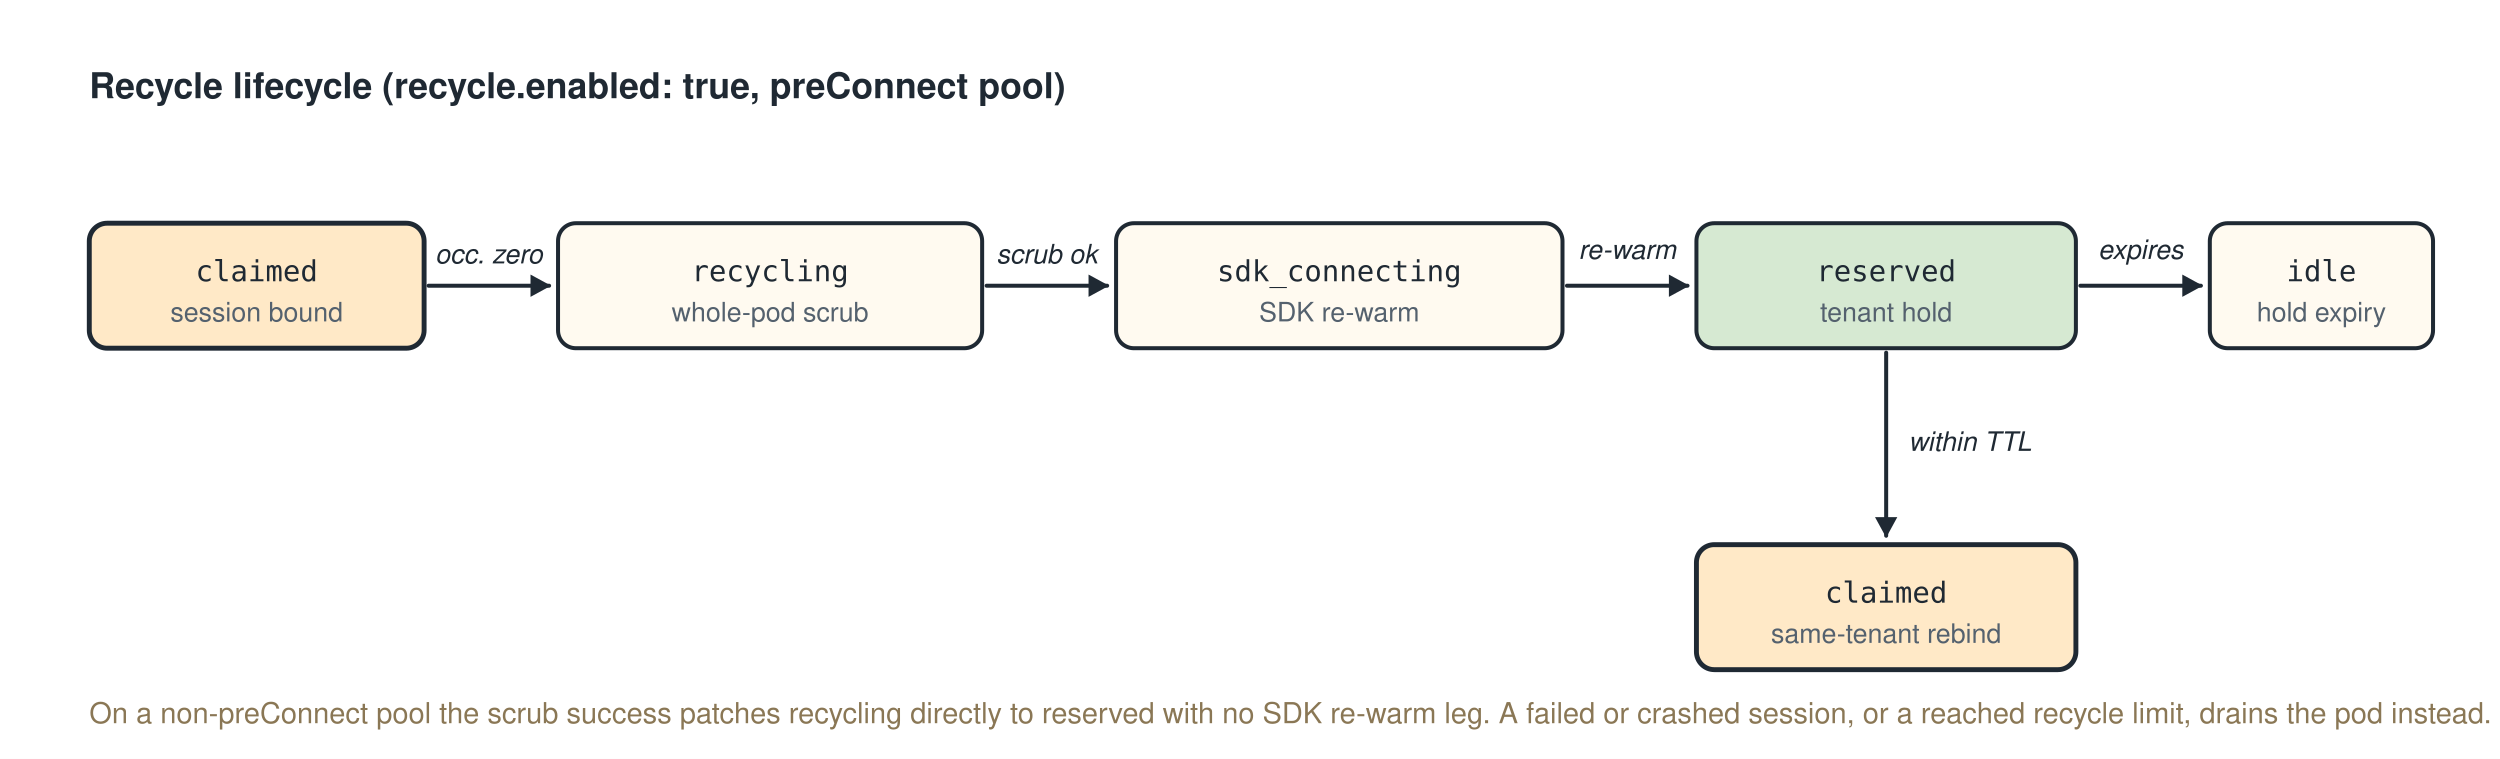
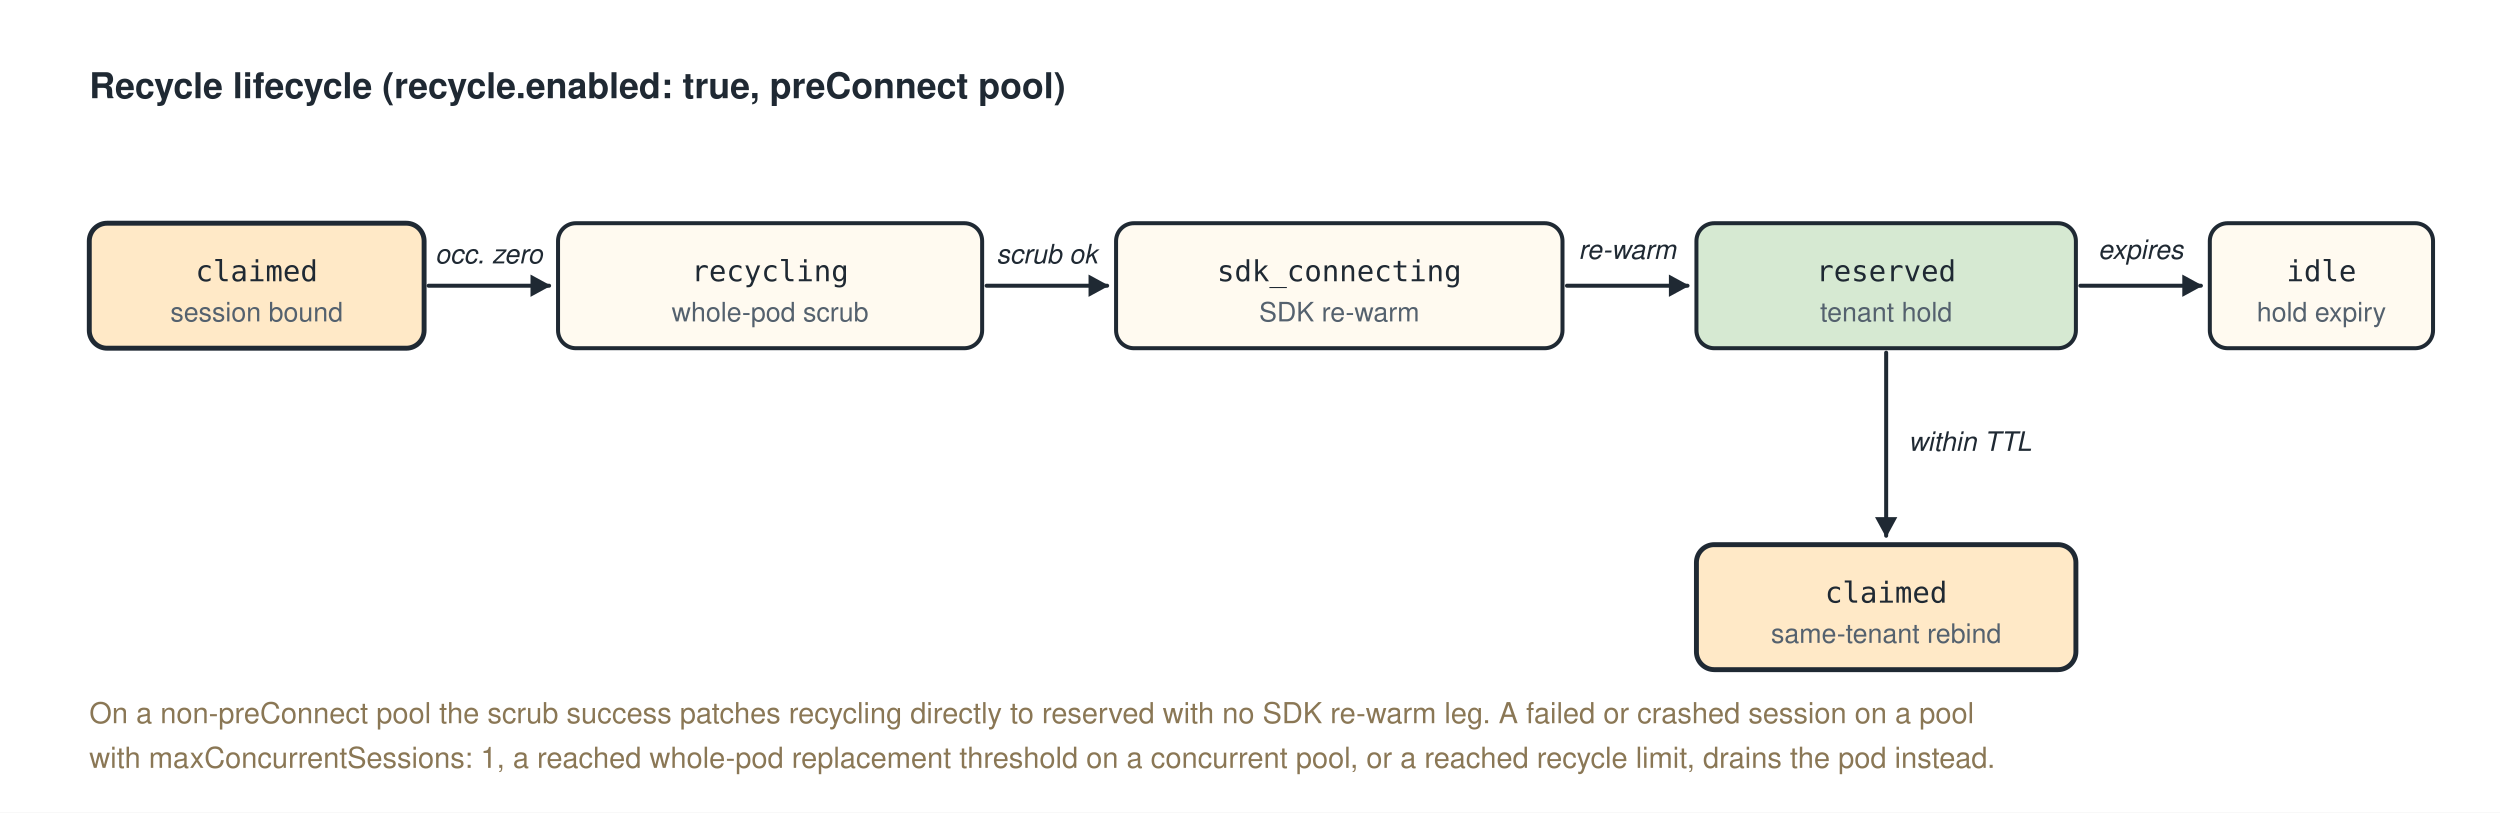
- <svg xmlns="http://www.w3.org/2000/svg" viewBox="0 0 1120 340" font-family="Helvetica, Arial, sans-serif">
+ <svg xmlns="http://www.w3.org/2000/svg" viewBox="0 0 1120 364" font-family="Helvetica, Arial, sans-serif">
  <defs>
    <style>
      .b-bg { fill: #ffffff; }
      .card { fill: #fffaf0; stroke: #1f2933; stroke-width: 1.8; }
      .card-primary { fill: #ffe9c7; stroke: #1f2933; stroke-width: 2.2; }
      .card-accent { fill: #d6e9d2; stroke: #1f2933; stroke-width: 1.8; }
      .title { fill: #1f2933; font-size: 16px; font-weight: bold; }
      .mono { font-family: 'SF Mono','Menlo','Consolas',monospace; fill: #1f2933; font-size: 13px; }
      .sub { fill: #54616e; font-size: 12px; }
      .body { fill: #1f2933; font-size: 12px; font-style: italic; }
      .foot { fill: #8a7755; font-size: 13px; }
      .ln { stroke: #1f2933; stroke-width: 1.8; fill: none; stroke-linecap: round; }
    </style>
    <marker id="ar" viewBox="0 0 12 12" refX="10" refY="6" markerWidth="10" markerHeight="10" markerUnits="userSpaceOnUse" orient="auto">
      <path d="M 0 0 L 11 6 L 0 12 z" fill="#1f2933" />
    </marker>
  </defs>
-   <rect class="b-bg" width="1120" height="340" />
+   <rect class="b-bg" width="1120" height="364" />
  <text class="title" x="40" y="44">Recycle lifecycle (recycle.enabled: true, preConnect pool)</text>
  <rect class="card-primary" x="40" y="100" width="150" height="56" rx="8" />
  <text class="mono" x="115" y="126" text-anchor="middle">claimed</text>
  <text class="sub" x="115" y="144" text-anchor="middle">session bound</text>
  <rect class="card" x="250" y="100" width="190" height="56" rx="8" />
  <text class="mono" x="345" y="126" text-anchor="middle">recycling</text>
  <text class="sub" x="345" y="144" text-anchor="middle">whole-pod scrub</text>
  <rect class="card" x="500" y="100" width="200" height="56" rx="8" />
  <text class="mono" x="600" y="126" text-anchor="middle">sdk_connecting</text>
  <text class="sub" x="600" y="144" text-anchor="middle">SDK re-warm</text>
  <rect class="card-accent" x="760" y="100" width="170" height="56" rx="8" />
  <text class="mono" x="845" y="126" text-anchor="middle">reserved</text>
  <text class="sub" x="845" y="144" text-anchor="middle">tenant hold</text>
  <rect class="card-primary" x="760" y="244" width="170" height="56" rx="8" />
  <text class="mono" x="845" y="270" text-anchor="middle">claimed</text>
  <text class="sub" x="845" y="288" text-anchor="middle">same-tenant rebind</text>
  <rect class="card" x="990" y="100" width="100" height="56" rx="8" />
  <text class="mono" x="1040" y="126" text-anchor="middle">idle</text>
  <text class="sub" x="1040" y="144" text-anchor="middle">hold expiry</text>
  <path class="ln" d="M 192 128 L 246 128" marker-end="url(#ar)" />
  <text class="body" x="219" y="118" text-anchor="middle">occ. zero</text>
  <path class="ln" d="M 442 128 L 496 128" marker-end="url(#ar)" />
  <text class="body" x="469" y="118" text-anchor="middle">scrub ok</text>
  <path class="ln" d="M 702 128 L 756 128" marker-end="url(#ar)" />
  <text class="body" x="729" y="116" text-anchor="middle">re-warm</text>
  <path class="ln" d="M 845 158 L 845 240" marker-end="url(#ar)" />
  <text class="body" x="855" y="202" text-anchor="start">within TTL</text>
  <path class="ln" d="M 932 128 L 986 128" marker-end="url(#ar)" />
  <text class="body" x="959" y="116" text-anchor="middle">expires</text>
-   <text class="foot" x="40" y="324">On a non-preConnect pool the scrub success patches recycling directly to reserved with no SDK re-warm leg. A failed or crashed session, or a reached recycle limit, drains the pod instead.</text>
+   <text class="foot" x="40" y="324">On a non-preConnect pool the scrub success patches recycling directly to reserved with no SDK re-warm leg. A failed or crashed session on a pool</text>
+   <text class="foot" x="40" y="344">with maxConcurrentSessions: 1, a reached whole-pod replacement threshold on a concurrent pool, or a reached recycle limit, drains the pod instead.</text>
</svg>
